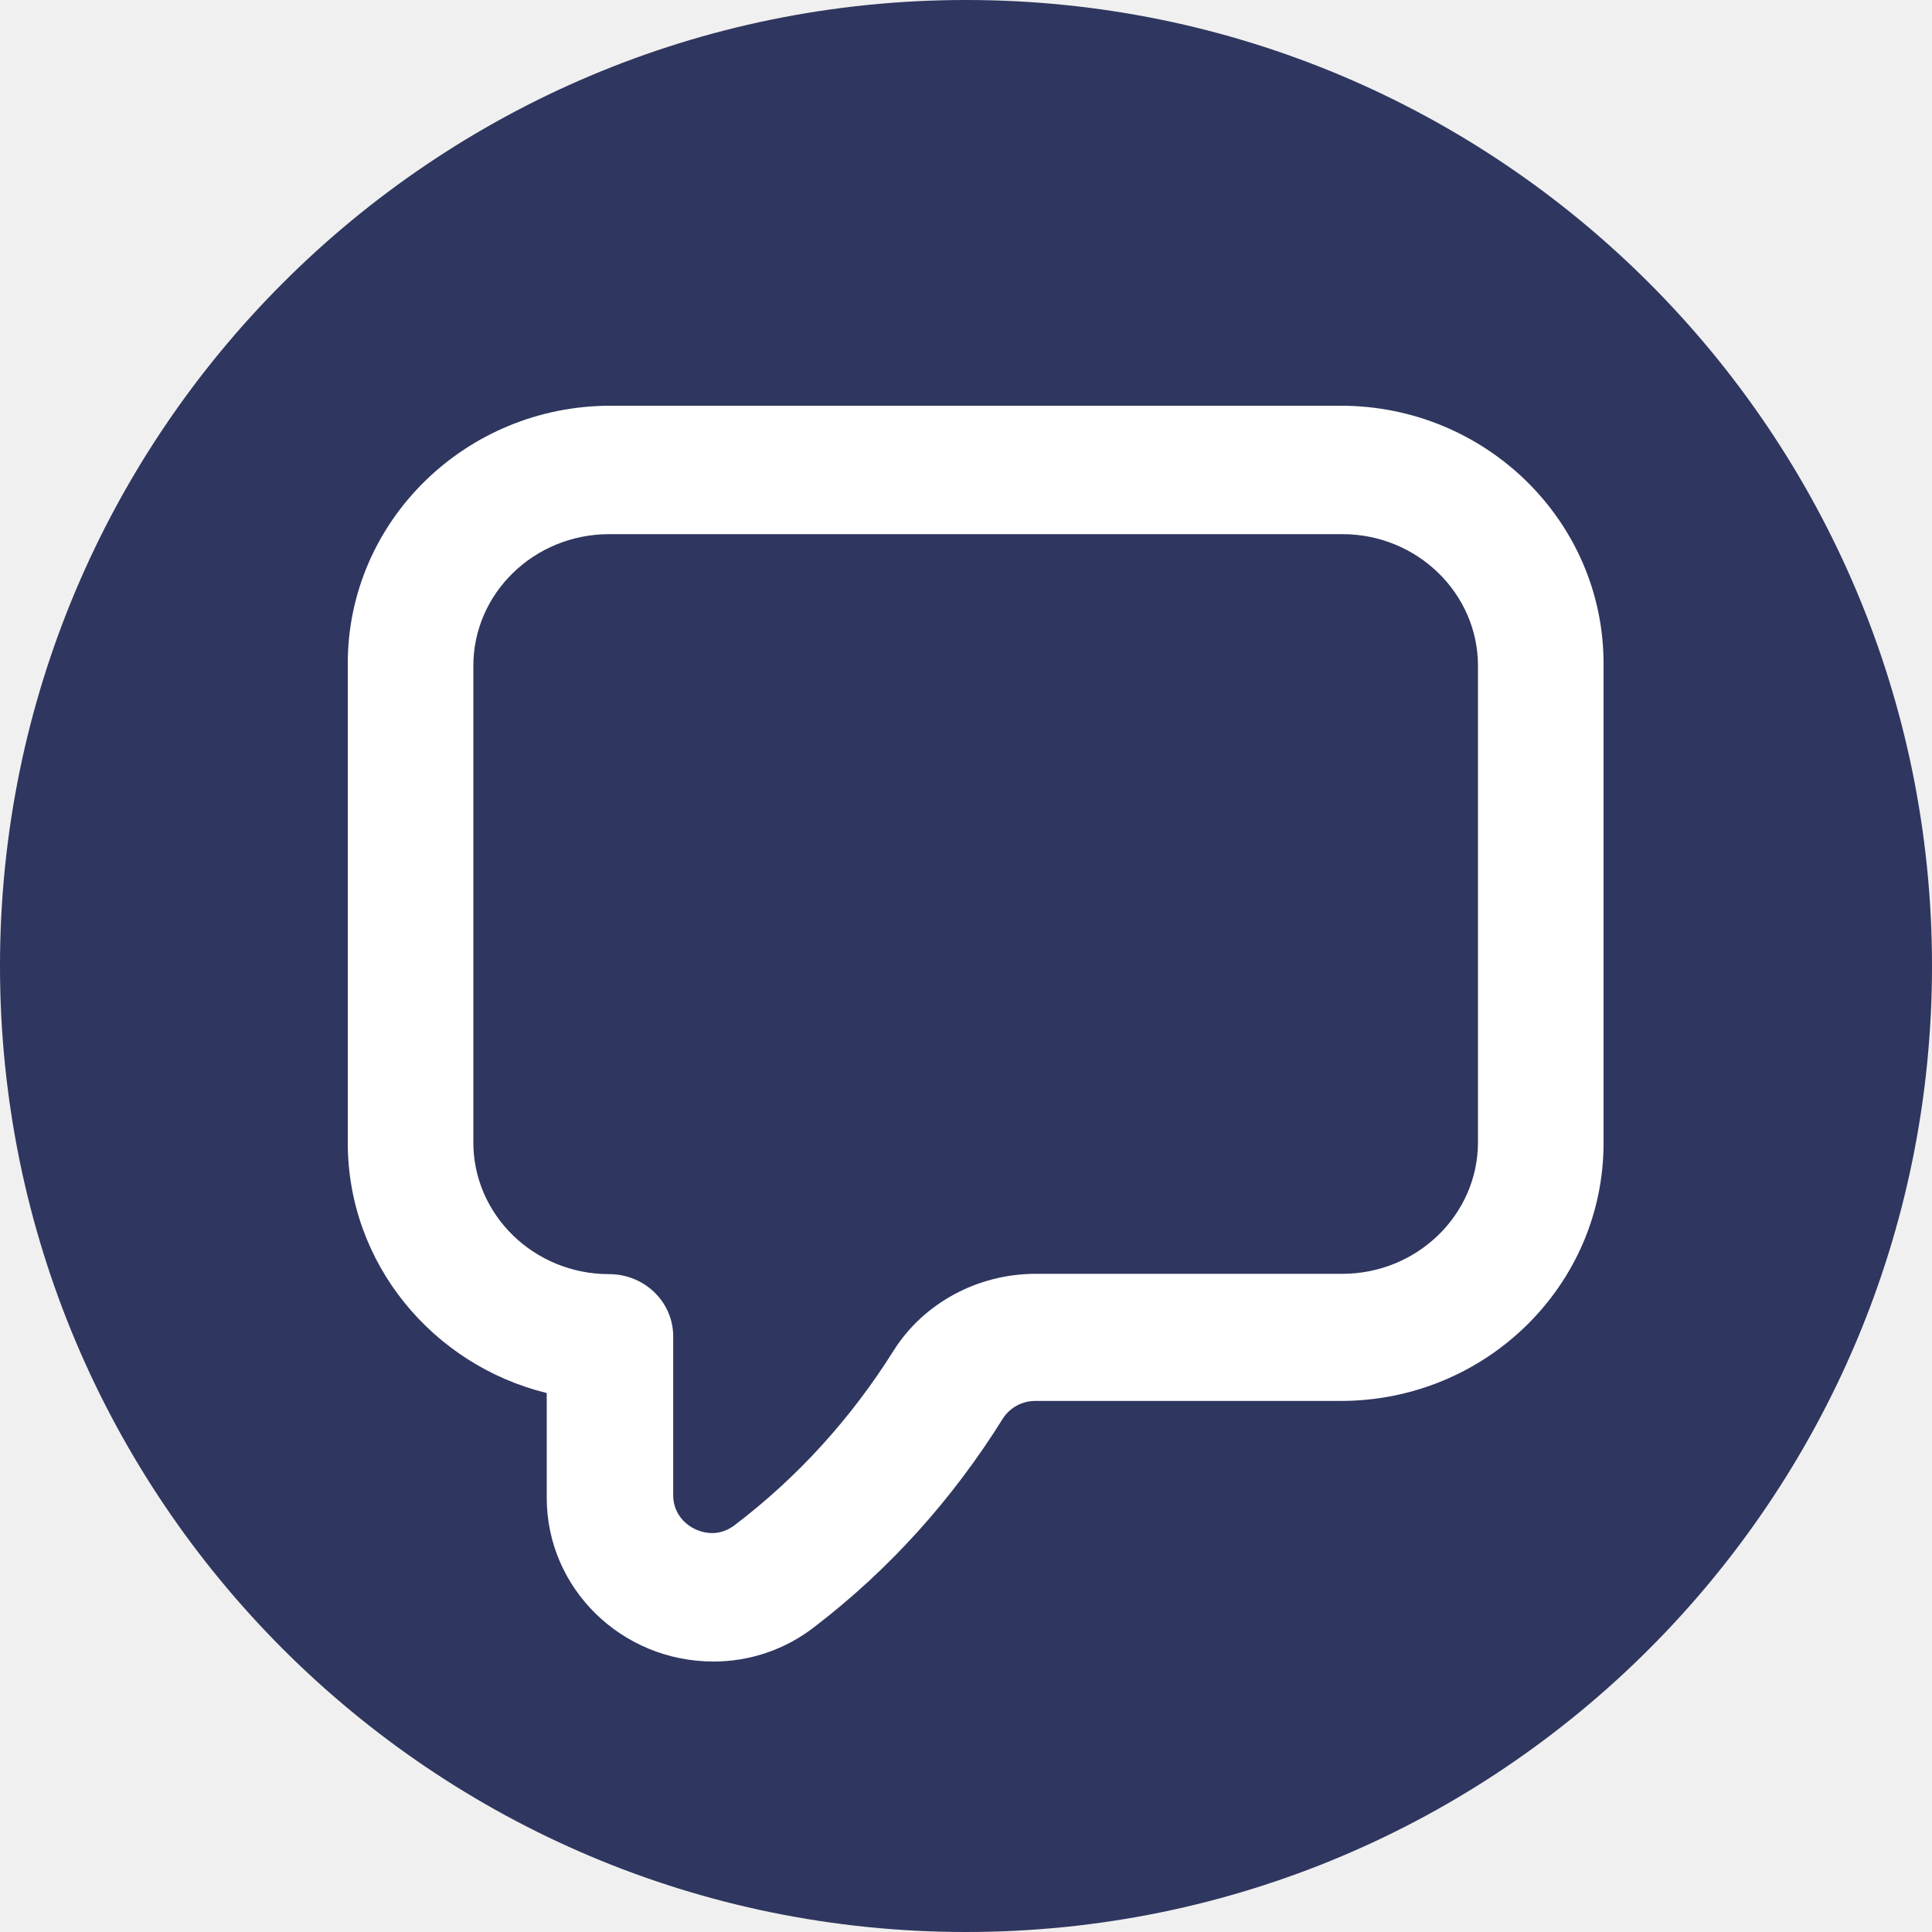
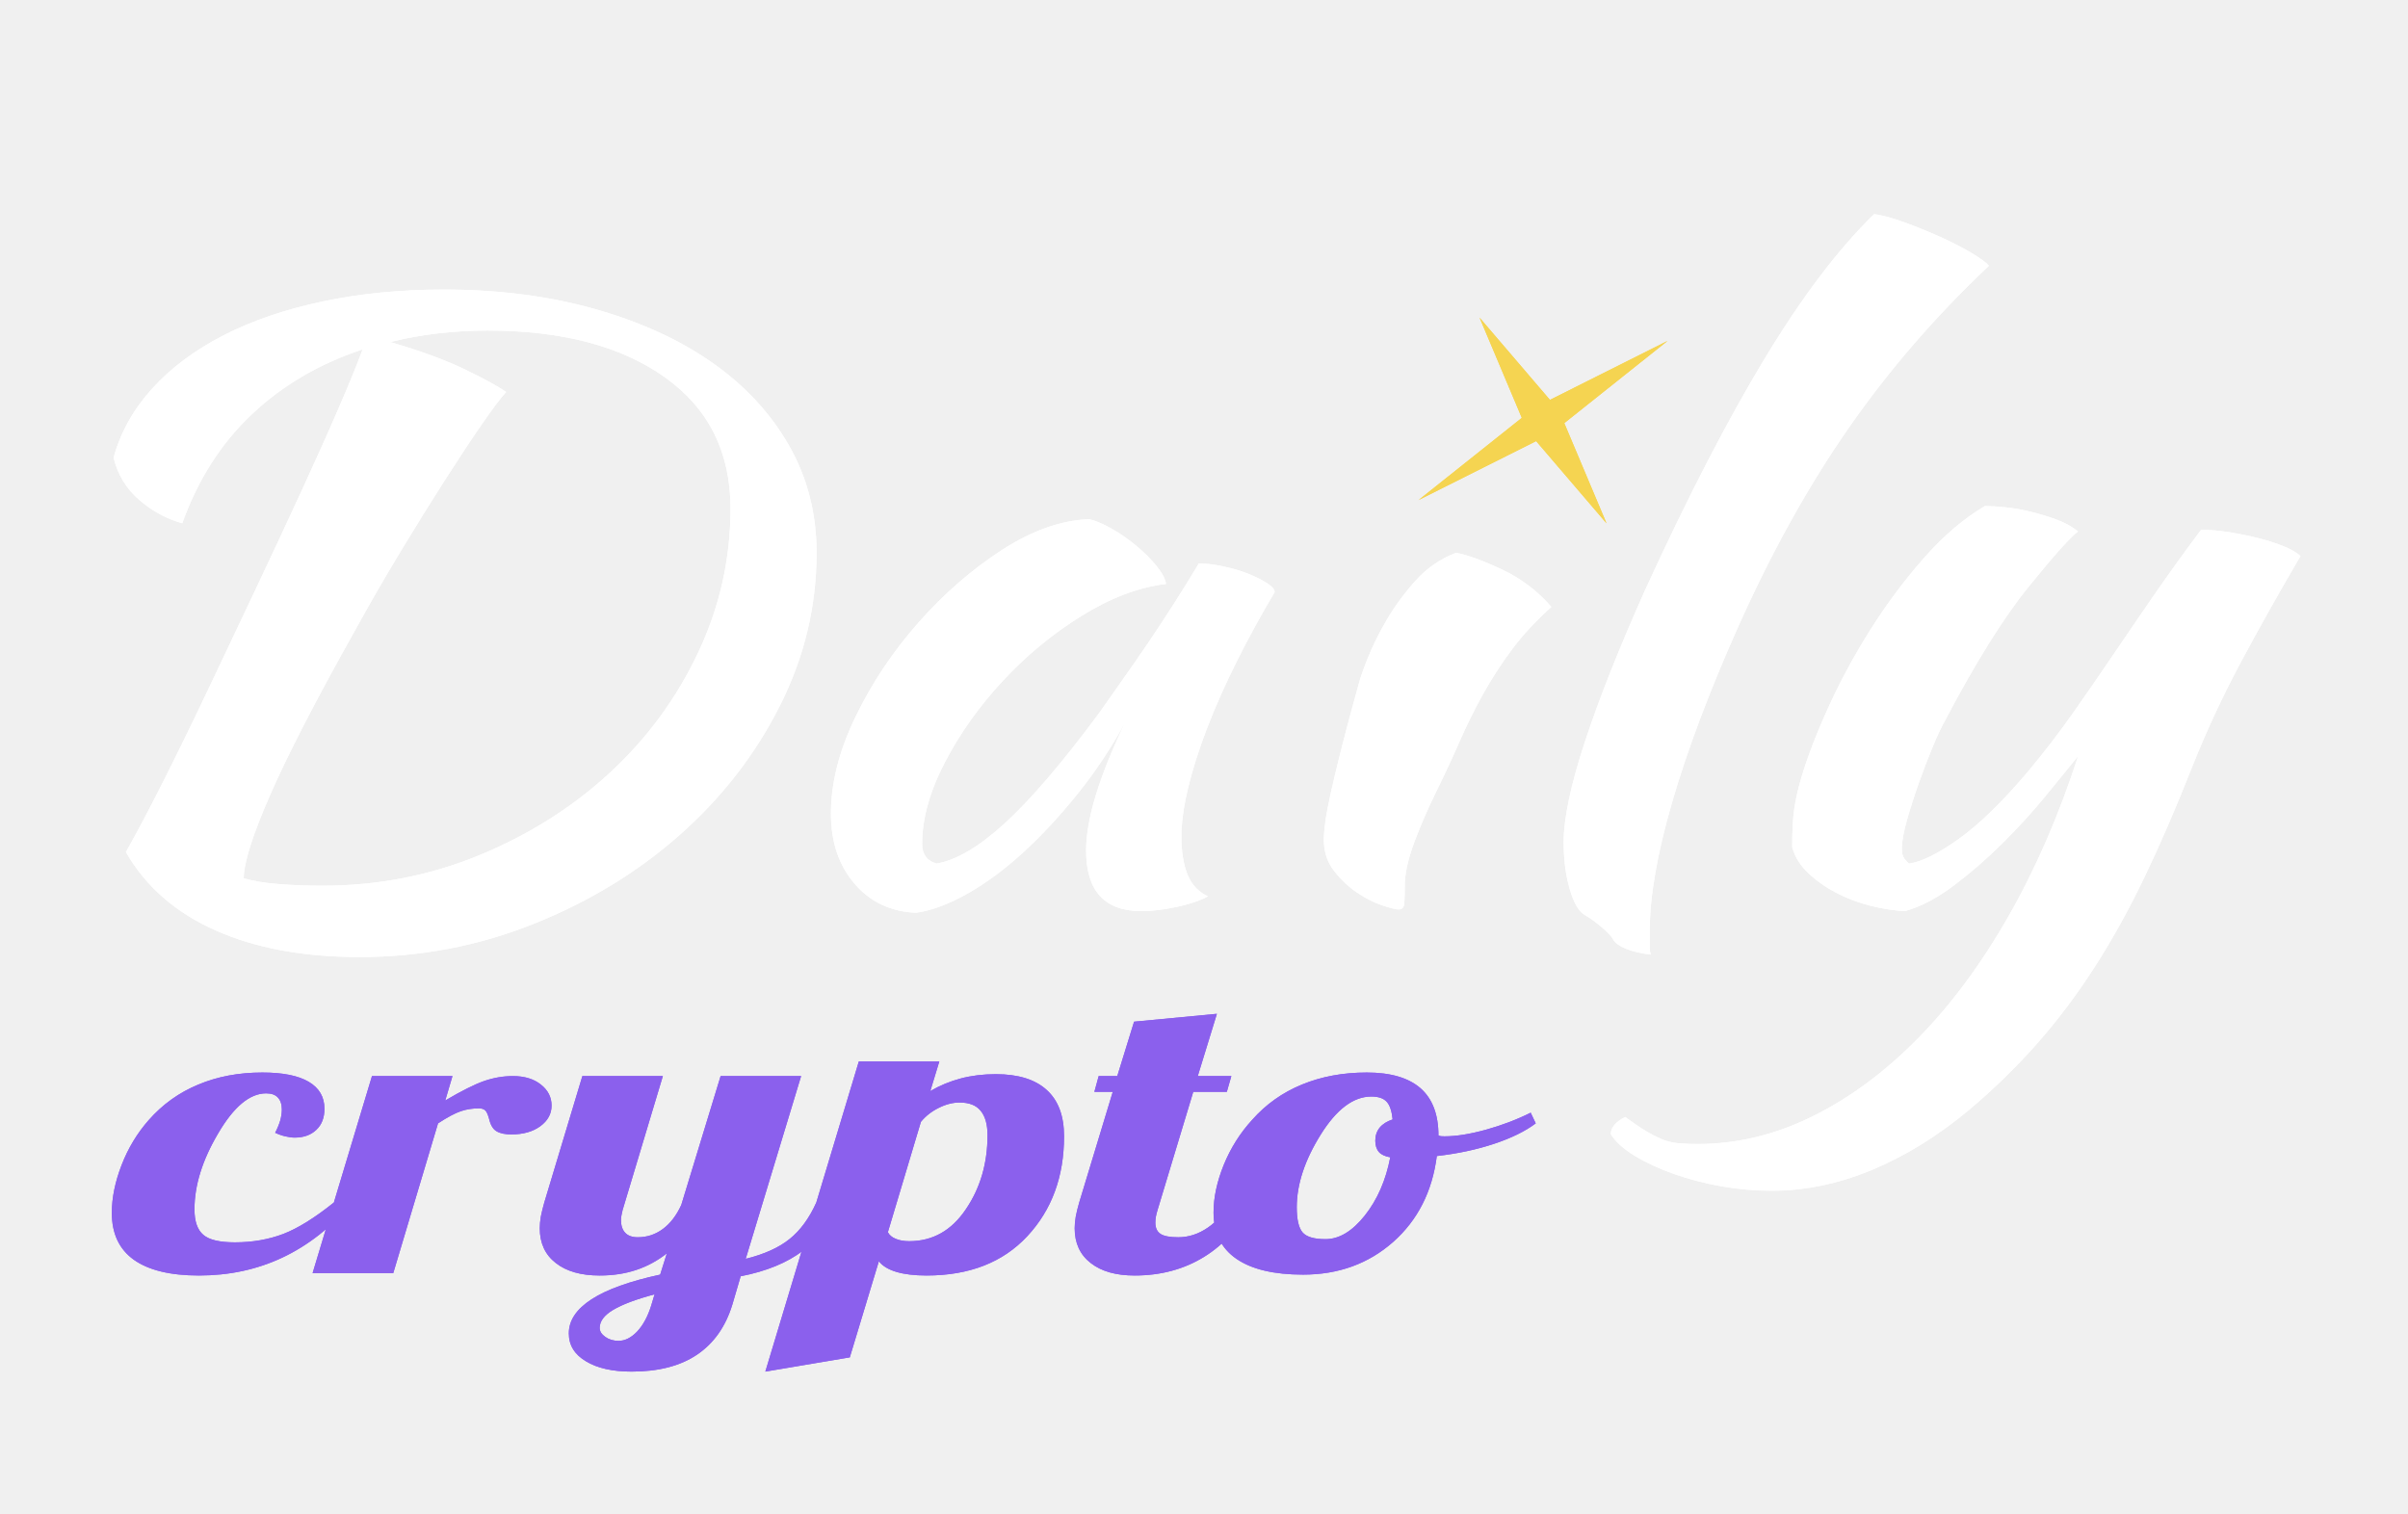
- <svg xmlns="http://www.w3.org/2000/svg" viewBox="0 0 100 100">
-   <rect fill="#2f365f" width="100" height="100" rx="50" />
-   <path fill="#ffffff" d="M36.929 86c-4.764 0-8.63-3.793-8.63-8.467v-5.43C22.395 70.655 18 65.398 18 59.15V34.346C18 26.981 24.096 21 31.603 21h37.794C76.904 21 83 26.98 83 34.346v24.82c0 7.366-6.096 13.346-13.603 13.346h-15.8a2 2 0 00-1.67.881c-2.614 4.203-5.902 7.854-9.769 10.813A8.473 8.473 0 0136.928 86zm-5.403-58.352c-3.868 0-7.026 3.05-7.026 6.819V59.13c0 3.754 3.142 6.819 7.026 6.819 1.836 0 3.319 1.439 3.319 3.222v8.226c0 1.205 1.048 1.955 2.014 1.955.42 0 .806-.14 1.16-.406 3.255-2.471 6.027-5.521 8.235-9.04 1.547-2.455 4.35-3.973 7.348-3.973h15.872c3.868 0 7.026-3.05 7.026-6.818V34.467c0-3.754-3.142-6.82-7.026-6.82H31.525z" />
+ <svg xmlns="http://www.w3.org/2000/svg" width="" viewBox="0 0 323 203" fill="none">
+   <path d="M43.52 148.737C43.52 149.942 43.157 150.886 42.429 151.568C41.702 152.261 40.734 152.608 39.523 152.608C39.138 152.608 38.718 152.551 38.264 152.438C37.812 152.335 37.36 152.176 36.908 151.96C37.199 151.403 37.425 150.858 37.586 150.323C37.732 149.8 37.804 149.306 37.804 148.84C37.804 148.146 37.627 147.612 37.272 147.237C36.933 146.862 36.408 146.674 35.698 146.674C33.503 146.674 31.357 148.465 29.26 152.045C27.144 155.626 26.086 159.02 26.086 162.225C26.086 163.839 26.482 164.982 27.275 165.653C28.048 166.323 29.46 166.659 31.512 166.659C33.851 166.659 36.014 166.283 38 165.533C39.968 164.772 42.227 163.368 44.777 161.321L47.343 161.321C44.438 164.641 41.283 167.102 37.877 168.705C34.473 170.308 30.744 171.109 26.692 171.109C22.85 171.109 19.937 170.404 17.951 168.995C15.984 167.585 15 165.488 15 162.703C15 160.691 15.435 158.559 16.305 156.308C17.177 154.046 18.387 152.034 19.937 150.272C21.793 148.158 24.012 146.566 26.595 145.498C29.161 144.418 32.027 143.878 35.192 143.878C37.934 143.878 40.008 144.293 41.412 145.123C42.818 145.952 43.52 147.157 43.52 148.737ZM58.756 150.698L52.752 170.785L41.93 170.785L49.895 144.355L60.693 144.355L59.725 147.629C61.922 146.333 63.657 145.464 64.93 145.02C66.205 144.577 67.497 144.355 68.804 144.355C70.353 144.355 71.604 144.736 72.557 145.498C73.509 146.248 73.985 147.186 73.985 148.311C73.985 149.414 73.485 150.335 72.484 151.074C71.483 151.812 70.184 152.182 68.586 152.182C67.731 152.182 67.07 152.04 66.603 151.756C66.117 151.471 65.778 150.892 65.584 150.016C65.422 149.448 65.245 149.084 65.051 148.925C64.858 148.766 64.583 148.686 64.228 148.686C63.373 148.686 62.574 148.811 61.831 149.061C61.073 149.312 60.048 149.857 58.756 150.698ZM85.548 165.977C86.791 165.977 87.913 165.607 88.913 164.868C89.914 164.129 90.737 163.055 91.383 161.645L96.661 144.355L107.459 144.355L100.026 168.875C102.53 168.25 104.491 167.363 105.91 166.215C107.346 165.067 108.541 163.436 109.493 161.321L112.643 161.321C111.479 164.004 109.84 166.153 107.725 167.767C105.595 169.393 102.803 170.541 99.351 171.211L98.235 175.014C97.331 177.969 95.75 180.209 93.492 181.732C91.247 183.244 88.324 184 84.725 184C82.159 184 80.117 183.54 78.6 182.619C77.066 181.709 76.3 180.459 76.3 178.867C76.3 177.14 77.317 175.616 79.35 174.298C81.386 172.979 84.452 171.876 88.55 170.99L89.446 168.142C88.187 169.131 86.823 169.87 85.355 170.359C83.87 170.859 82.231 171.109 80.44 171.109C77.938 171.109 75.978 170.552 74.559 169.438C73.121 168.324 72.402 166.767 72.402 164.766C72.402 164.3 72.45 163.777 72.547 163.197C72.662 162.617 72.815 161.992 73.007 161.321L78.115 144.355L88.913 144.355L83.514 162.328C83.466 162.544 83.418 162.765 83.369 162.993C83.321 163.22 83.297 163.442 83.297 163.658C83.297 164.396 83.482 164.965 83.853 165.363C84.225 165.772 84.79 165.977 85.548 165.977ZM87.34 175.167L87.8 173.633C85.298 174.303 83.442 175.002 82.231 175.73C81.037 176.446 80.44 177.248 80.44 178.134C80.44 178.589 80.691 178.993 81.193 179.345C81.691 179.697 82.288 179.874 82.982 179.874C83.837 179.874 84.669 179.453 85.476 178.612C86.266 177.759 86.888 176.611 87.34 175.167ZM123.528 150.494L119.097 165.294C119.291 165.681 119.638 165.977 120.138 166.181C120.639 166.397 121.244 166.505 121.954 166.505C125.102 166.505 127.635 165.079 129.554 162.225C131.492 159.372 132.462 156.058 132.462 152.284C132.462 150.84 132.154 149.749 131.539 149.01C130.944 148.271 130 147.902 128.709 147.902C127.805 147.902 126.877 148.141 125.925 148.618C124.972 149.084 124.174 149.709 123.528 150.494ZM117.887 169.199L113.989 182.09L102.658 184L115.199 142.394L125.997 142.394L124.787 146.367C126.046 145.628 127.402 145.066 128.854 144.679C130.307 144.293 131.88 144.099 133.573 144.099C136.577 144.099 138.853 144.804 140.4 146.214C141.952 147.612 142.727 149.687 142.727 152.438C142.727 157.837 141.088 162.299 137.81 165.823C134.535 169.347 130.024 171.109 124.278 171.109C122.681 171.109 121.341 170.95 120.259 170.632C119.178 170.313 118.387 169.836 117.887 169.199ZM146.795 146.47L147.373 144.355L149.867 144.355L152.119 137.057L163.231 136L160.665 144.355L165.168 144.355L164.563 146.47L160.06 146.47L155.268 162.328C155.17 162.646 155.097 162.936 155.048 163.197C155 163.459 154.975 163.731 154.975 164.016C154.975 164.72 155.21 165.226 155.678 165.533C156.146 165.829 156.937 165.977 158.05 165.977C159.438 165.977 160.762 165.545 162.021 164.681C163.281 163.817 164.21 162.697 164.805 161.321L167.953 161.321C166.356 164.527 164.202 166.96 161.491 168.62C158.794 170.279 155.694 171.109 152.191 171.109C149.691 171.109 147.73 170.552 146.308 169.438C144.871 168.324 144.153 166.767 144.153 164.766C144.153 164.3 144.202 163.777 144.298 163.197C144.411 162.617 144.565 161.992 144.758 161.321L149.262 146.47L146.795 146.47ZM162.781 162.652C162.781 160.639 163.241 158.502 164.161 156.24C165.083 153.989 166.351 151.983 167.965 150.221C169.805 148.141 172.024 146.566 174.623 145.498C177.236 144.418 180.141 143.878 183.339 143.878C186.533 143.878 188.937 144.583 190.551 145.992C192.151 147.402 192.95 149.516 192.95 152.335C193.046 152.369 193.159 152.398 193.289 152.421C193.402 152.432 193.563 152.438 193.771 152.438C195.321 152.438 197.169 152.142 199.318 151.551C201.479 150.948 203.48 150.187 205.32 149.266L206 150.698C204.596 151.756 202.731 152.671 200.405 153.444C198.082 154.217 195.524 154.762 192.73 155.081C192.118 159.844 190.166 163.686 186.873 166.607C183.563 169.529 179.536 170.99 174.792 170.99C170.884 170.99 167.906 170.285 165.856 168.875C163.806 167.466 162.781 165.391 162.781 162.652ZM183.944 147.101C181.537 147.101 179.269 148.811 177.138 152.233C175.008 155.655 173.942 158.894 173.942 161.952C173.942 163.612 174.209 164.743 174.741 165.346C175.274 165.937 176.291 166.232 177.792 166.232C179.632 166.232 181.391 165.175 183.07 163.061C184.75 160.946 185.888 158.343 186.484 155.251C185.79 155.137 185.281 154.899 184.958 154.535C184.637 154.16 184.476 153.654 184.476 153.017C184.476 152.347 184.67 151.767 185.058 151.278C185.461 150.789 186.042 150.42 186.801 150.17C186.688 149.044 186.421 148.254 186.002 147.8C185.581 147.334 184.895 147.101 183.944 147.101Z" fill="#8B60ED" />
+   <path d="M16.886 114.306C18.261 111.886 19.91 108.769 21.834 104.956C23.759 101.142 25.775 97.017 27.883 92.58C29.99 88.144 32.144 83.597 34.343 78.94C36.543 74.283 38.605 69.865 40.529 65.684C42.453 61.504 44.126 57.764 45.546 54.464C46.967 51.164 47.998 48.634 48.639 46.874C42.866 48.781 37.917 51.677 33.794 55.564C29.67 59.451 26.554 64.328 24.446 70.195C22.338 69.608 20.414 68.563 18.673 67.06C16.932 65.556 15.786 63.668 15.236 61.394C16.153 58.021 17.871 54.941 20.391 52.154C22.911 49.367 26.096 46.984 29.945 45.004C33.794 43.024 38.238 41.502 43.278 40.439C48.318 39.375 53.725 38.844 59.499 38.844C66.83 38.844 73.565 39.705 79.705 41.429C85.845 43.152 91.114 45.554 95.513 48.634C99.912 51.714 103.348 55.418 105.823 59.744C108.297 64.071 109.534 68.875 109.534 74.155C109.534 81.342 107.885 88.199 104.586 94.725C101.286 101.252 96.819 107.009 91.183 111.996C85.547 116.983 79.018 120.961 71.595 123.931C64.172 126.901 56.383 128.387 48.227 128.387C40.712 128.387 34.275 127.195 28.914 124.811C23.553 122.428 19.543 118.926 16.886 114.306ZM65.409 44.344C60.827 44.344 56.474 44.857 52.351 45.884C56.383 47.057 59.728 48.286 62.385 49.569C65.043 50.852 66.876 51.861 67.884 52.594C67.15 53.401 66.074 54.831 64.653 56.884C63.233 58.938 61.583 61.431 59.705 64.365C57.826 67.298 55.833 70.506 53.725 73.99C51.617 77.473 49.556 81.048 47.539 84.715C42.316 94.029 38.536 101.362 36.199 106.716C33.862 112.069 32.694 115.773 32.694 117.826C33.977 118.193 35.535 118.45 37.367 118.596C39.2 118.743 41.17 118.816 43.278 118.816C50.701 118.816 57.734 117.441 64.378 114.691C71.022 111.941 76.841 108.256 81.836 103.636C86.83 99.016 90.771 93.644 93.657 87.52C96.544 81.397 97.987 74.962 97.987 68.215C97.987 60.661 95.055 54.794 89.19 50.614C83.325 46.434 75.398 44.344 65.409 44.344ZM160.807 75.585C161.723 75.585 162.8 75.713 164.037 75.97C165.274 76.227 166.397 76.556 167.405 76.96C168.413 77.363 169.261 77.785 169.948 78.225C170.635 78.665 170.979 79.068 170.979 79.435C169.146 82.515 167.451 85.614 165.893 88.73C164.335 91.847 163.006 94.835 161.907 97.695C160.807 100.556 159.959 103.232 159.363 105.726C158.768 108.219 158.47 110.383 158.47 112.216C158.47 114.269 158.745 115.974 159.295 117.331C159.845 118.688 160.761 119.66 162.044 120.246C160.944 120.833 159.524 121.31 157.783 121.676C156.042 122.043 154.484 122.226 153.109 122.226C148.16 122.226 145.686 119.513 145.686 114.086C145.686 109.906 147.427 104.186 150.91 96.925C149.077 100.299 146.969 103.471 144.587 106.441C142.204 109.411 139.775 112.033 137.301 114.306C134.827 116.579 132.33 118.431 129.81 119.861C127.289 121.291 124.975 122.153 122.868 122.446C119.477 122.3 116.728 120.998 114.62 118.541C112.512 116.084 111.459 112.949 111.459 109.136C111.459 105.029 112.558 100.702 114.758 96.156C116.957 91.609 119.775 87.392 123.211 83.505C126.648 79.618 130.382 76.373 134.414 73.77C138.447 71.166 142.341 69.791 146.099 69.645C147.015 69.865 148.046 70.305 149.191 70.965C150.337 71.625 151.437 72.395 152.49 73.275C153.544 74.155 154.438 75.053 155.171 75.97C155.904 76.887 156.316 77.675 156.408 78.335C152.742 78.775 148.962 80.205 145.068 82.625C141.173 85.045 137.645 87.96 134.483 91.37C131.322 94.781 128.733 98.429 126.717 102.316C124.701 106.202 123.693 109.833 123.693 113.206C123.693 114.599 124.334 115.479 125.617 115.846C128.275 115.406 131.344 113.591 134.827 110.401C138.309 107.211 142.525 102.279 147.473 95.606C148.39 94.285 149.421 92.819 150.566 91.205C151.712 89.592 152.88 87.905 154.071 86.145C155.263 84.385 156.431 82.607 157.577 80.81C158.722 79.013 159.799 77.272 160.807 75.585ZM177.577 112.656C177.577 111.996 177.646 111.171 177.783 110.181C177.921 109.191 178.173 107.871 178.539 106.221C178.906 104.571 179.387 102.572 179.983 100.226C180.578 97.879 181.334 95.055 182.251 91.755C182.434 91.022 182.846 89.849 183.488 88.235C184.129 86.622 184.977 84.917 186.031 83.12C187.085 81.323 188.368 79.582 189.88 77.895C191.392 76.208 193.202 74.962 195.309 74.155C196.867 74.448 198.929 75.2 201.495 76.41C204.061 77.62 206.26 79.288 208.093 81.415C205.985 83.322 204.221 85.228 202.801 87.135C201.381 89.042 200.098 91.022 198.952 93.075C197.807 95.129 196.753 97.255 195.79 99.456C194.828 101.656 193.751 103.966 192.56 106.386C191.552 108.439 190.636 110.548 189.811 112.711C188.986 114.874 188.528 116.763 188.436 118.376C188.436 119.696 188.413 120.631 188.368 121.181C188.322 121.731 188.07 122.006 187.612 122.006C187.245 122.006 186.512 121.823 185.412 121.456C184.313 121.09 183.19 120.521 182.044 119.751C180.899 118.981 179.868 118.01 178.952 116.836C178.035 115.663 177.577 114.269 177.577 112.656ZM209.743 112.986C209.743 109.759 210.705 105.231 212.629 99.401C214.554 93.57 217.257 86.769 220.74 78.995C226.421 66.601 231.759 56.279 236.754 48.029C241.748 39.779 246.628 33.343 251.393 28.723C252.493 28.87 253.845 29.237 255.448 29.823C257.052 30.41 258.633 31.052 260.191 31.748C261.749 32.445 263.146 33.16 264.383 33.894C265.62 34.627 266.422 35.214 266.789 35.654C259.641 42.401 253.363 49.661 247.957 57.434C242.55 65.208 237.601 74.118 233.111 84.165C229.262 92.819 226.33 100.611 224.313 107.541C222.297 114.471 221.289 120.246 221.289 124.866C221.289 126.113 221.289 126.883 221.289 127.176C221.289 127.47 221.335 127.763 221.427 128.056C220.144 127.91 219.044 127.653 218.128 127.286C217.211 126.92 216.616 126.48 216.341 125.966C216.158 125.6 215.653 125.068 214.829 124.371C214.004 123.675 213.271 123.143 212.629 122.776C211.805 122.336 211.117 121.181 210.567 119.311C210.018 117.441 209.743 115.333 209.743 112.986ZM294.006 102.976C291.898 108.329 289.79 113.206 287.683 117.606C285.575 122.006 283.33 126.058 280.947 129.762C278.564 133.465 275.999 136.875 273.249 139.992C270.5 143.109 267.476 146.06 264.177 148.847C259.962 152.367 255.609 155.062 251.118 156.932C246.628 158.802 242.138 159.737 237.647 159.737C235.356 159.737 233.088 159.536 230.843 159.132C228.598 158.729 226.49 158.179 224.52 157.482C222.549 156.786 220.808 155.979 219.296 155.062C217.784 154.146 216.707 153.174 216.066 152.147C216.066 151.267 216.707 150.497 217.99 149.837C219.09 150.644 220.006 151.267 220.74 151.707C221.473 152.147 222.183 152.514 222.87 152.807C223.557 153.101 224.291 153.284 225.07 153.357C225.848 153.431 226.742 153.467 227.75 153.467C232.973 153.467 238.082 152.239 243.077 149.782C248.071 147.325 252.791 143.842 257.235 139.332C261.68 134.822 265.735 129.358 269.4 122.941C273.066 116.524 276.182 109.356 278.748 101.436C277.556 102.902 276.09 104.699 274.349 106.826C272.608 108.953 270.683 111.061 268.576 113.151C266.468 115.241 264.292 117.129 262.046 118.816C259.801 120.503 257.625 121.64 255.517 122.226C254.051 122.153 252.516 121.915 250.912 121.511C249.308 121.108 247.796 120.54 246.376 119.806C244.955 119.073 243.695 118.193 242.596 117.166C241.496 116.139 240.763 114.966 240.396 113.646C240.396 111.519 240.488 109.814 240.671 108.531C240.855 107.248 241.175 105.836 241.633 104.296C242.458 101.509 243.673 98.356 245.276 94.835C246.88 91.315 248.759 87.85 250.912 84.44C253.066 81.03 255.448 77.84 258.06 74.87C260.672 71.9 263.398 69.571 266.239 67.885C266.972 67.885 267.888 67.94 268.988 68.05C270.088 68.16 271.233 68.361 272.425 68.655C273.616 68.948 274.761 69.296 275.861 69.7C276.961 70.103 277.923 70.635 278.748 71.295C277.74 72.028 275.54 74.485 272.15 78.665C268.759 82.845 265.002 88.859 260.878 96.706C260.42 97.512 259.87 98.686 259.228 100.226C258.587 101.766 257.968 103.379 257.373 105.066C256.777 106.752 256.25 108.403 255.792 110.016C255.334 111.629 255.105 112.913 255.105 113.866C255.105 114.453 255.219 114.893 255.448 115.186C255.677 115.479 255.884 115.699 256.067 115.846C257.716 115.626 259.916 114.544 262.665 112.601C265.414 110.658 268.53 107.633 272.012 103.526C274.212 100.886 276.228 98.264 278.06 95.66C279.893 93.057 281.703 90.435 283.49 87.795C285.277 85.155 287.133 82.442 289.057 79.655C290.982 76.868 293.044 74.008 295.243 71.075C296.434 71.075 297.717 71.185 299.092 71.405C300.467 71.625 301.795 71.9 303.078 72.23C304.361 72.56 305.484 72.926 306.446 73.33C307.408 73.733 308.118 74.155 308.577 74.595C305.736 79.435 303.078 84.165 300.604 88.785C298.13 93.405 295.93 98.136 294.006 102.976Z" fill="white" />
+   <path d="M215.493 70.207L209.106 55.049L198.462 42.609L204.85 57.769L215.493 70.207Z" fill="#F5D451" />
+   <path d="M190.278 67.084L208.062 58.167L223.677 45.733L205.892 54.651L190.278 67.084Z" fill="#F5D451" />
+   <path d="M43.52 148.737C43.52 149.942 43.157 150.886 42.429 151.568C41.702 152.261 40.734 152.608 39.523 152.608C39.138 152.608 38.718 152.551 38.264 152.438C37.812 152.335 37.36 152.176 36.908 151.96C37.199 151.403 37.425 150.858 37.586 150.323C37.732 149.8 37.804 149.306 37.804 148.84C37.804 148.146 37.627 147.612 37.272 147.237C36.933 146.862 36.408 146.674 35.698 146.674C33.503 146.674 31.357 148.465 29.26 152.045C27.144 155.626 26.086 159.02 26.086 162.225C26.086 163.839 26.482 164.982 27.275 165.653C28.048 166.323 29.46 166.659 31.512 166.659C33.851 166.659 36.014 166.283 38 165.533C39.968 164.772 42.227 163.368 44.777 161.321L47.343 161.321C44.438 164.641 41.283 167.102 37.877 168.705C34.473 170.308 30.744 171.109 26.692 171.109C22.85 171.109 19.937 170.404 17.951 168.995C15.984 167.585 15 165.488 15 162.703C15 160.691 15.435 158.559 16.305 156.308C17.177 154.046 18.387 152.034 19.937 150.272C21.793 148.158 24.012 146.566 26.595 145.498C29.161 144.418 32.027 143.878 35.192 143.878C37.934 143.878 40.008 144.293 41.412 145.123C42.818 145.952 43.52 147.157 43.52 148.737ZM58.756 150.698L52.752 170.785L41.93 170.785L49.895 144.355L60.693 144.355L59.725 147.629C61.922 146.333 63.657 145.464 64.93 145.02C66.205 144.577 67.497 144.355 68.804 144.355C70.353 144.355 71.604 144.736 72.557 145.498C73.509 146.248 73.985 147.186 73.985 148.311C73.985 149.414 73.485 150.335 72.484 151.074C71.483 151.812 70.184 152.182 68.586 152.182C67.731 152.182 67.07 152.04 66.603 151.756C66.117 151.471 65.778 150.892 65.584 150.016C65.422 149.448 65.245 149.084 65.051 148.925C64.858 148.766 64.583 148.686 64.228 148.686C63.373 148.686 62.574 148.811 61.831 149.061C61.073 149.312 60.048 149.857 58.756 150.698ZM85.548 165.977C86.791 165.977 87.913 165.607 88.913 164.868C89.914 164.129 90.737 163.055 91.383 161.645L96.661 144.355L107.459 144.355L100.026 168.875C102.53 168.25 104.491 167.363 105.91 166.215C107.346 165.067 108.541 163.436 109.493 161.321L112.643 161.321C111.479 164.004 109.84 166.153 107.725 167.767C105.595 169.393 102.803 170.541 99.351 171.211L98.235 175.014C97.331 177.969 95.75 180.209 93.492 181.732C91.247 183.244 88.324 184 84.725 184C82.159 184 80.117 183.54 78.6 182.619C77.066 181.709 76.3 180.459 76.3 178.867C76.3 177.14 77.317 175.616 79.35 174.298C81.386 172.979 84.452 171.876 88.55 170.99L89.446 168.142C88.187 169.131 86.823 169.87 85.355 170.359C83.87 170.859 82.231 171.109 80.44 171.109C77.938 171.109 75.978 170.552 74.559 169.438C73.121 168.324 72.402 166.767 72.402 164.766C72.402 164.3 72.45 163.777 72.547 163.197C72.662 162.617 72.815 161.992 73.007 161.321L78.115 144.355L88.913 144.355L83.514 162.328C83.466 162.544 83.418 162.765 83.369 162.993C83.321 163.22 83.297 163.442 83.297 163.658C83.297 164.396 83.482 164.965 83.853 165.363C84.225 165.772 84.79 165.977 85.548 165.977ZM87.34 175.167L87.8 173.633C85.298 174.303 83.442 175.002 82.231 175.73C81.037 176.446 80.44 177.248 80.44 178.134C80.44 178.589 80.691 178.993 81.193 179.345C81.691 179.697 82.288 179.874 82.982 179.874C83.837 179.874 84.669 179.453 85.476 178.612C86.266 177.759 86.888 176.611 87.34 175.167ZM123.528 150.494L119.097 165.294C119.291 165.681 119.638 165.977 120.138 166.181C120.639 166.397 121.244 166.505 121.954 166.505C125.102 166.505 127.635 165.079 129.554 162.225C131.492 159.372 132.462 156.058 132.462 152.284C132.462 150.84 132.154 149.749 131.539 149.01C130.944 148.271 130 147.902 128.709 147.902C127.805 147.902 126.877 148.141 125.925 148.618C124.972 149.084 124.174 149.709 123.528 150.494ZM117.887 169.199L113.989 182.09L102.658 184L115.199 142.394L125.997 142.394L124.787 146.367C126.046 145.628 127.402 145.066 128.854 144.679C130.307 144.293 131.88 144.099 133.573 144.099C136.577 144.099 138.853 144.804 140.4 146.214C141.952 147.612 142.727 149.687 142.727 152.438C142.727 157.837 141.088 162.299 137.81 165.823C134.535 169.347 130.024 171.109 124.278 171.109C122.681 171.109 121.341 170.95 120.259 170.632C119.178 170.313 118.387 169.836 117.887 169.199ZM146.795 146.47L147.373 144.355L149.867 144.355L152.119 137.057L163.231 136L160.665 144.355L165.168 144.355L164.563 146.47L160.06 146.47L155.268 162.328C155.17 162.646 155.097 162.936 155.048 163.197C155 163.459 154.975 163.731 154.975 164.016C154.975 164.72 155.21 165.226 155.678 165.533C156.146 165.829 156.937 165.977 158.05 165.977C159.438 165.977 160.762 165.545 162.021 164.681C163.281 163.817 164.21 162.697 164.805 161.321L167.953 161.321C166.356 164.527 164.202 166.96 161.491 168.62C158.794 170.279 155.694 171.109 152.191 171.109C149.691 171.109 147.73 170.552 146.308 169.438C144.871 168.324 144.153 166.767 144.153 164.766C144.153 164.3 144.202 163.777 144.298 163.197C144.411 162.617 144.565 161.992 144.758 161.321L149.262 146.47L146.795 146.47ZM162.781 162.652C162.781 160.639 163.241 158.502 164.161 156.24C165.083 153.989 166.351 151.983 167.965 150.221C169.805 148.141 172.024 146.566 174.623 145.498C177.236 144.418 180.141 143.878 183.339 143.878C186.533 143.878 188.937 144.583 190.551 145.992C192.151 147.402 192.95 149.516 192.95 152.335C193.046 152.369 193.159 152.398 193.289 152.421C193.402 152.432 193.563 152.438 193.771 152.438C195.321 152.438 197.169 152.142 199.318 151.551C201.479 150.948 203.48 150.187 205.32 149.266L206 150.698C204.596 151.756 202.731 152.671 200.405 153.444C198.082 154.217 195.524 154.762 192.73 155.081C192.118 159.844 190.166 163.686 186.873 166.607C183.563 169.529 179.536 170.99 174.792 170.99C170.884 170.99 167.906 170.285 165.856 168.875C163.806 167.466 162.781 165.391 162.781 162.652ZM183.944 147.101C181.537 147.101 179.269 148.811 177.138 152.233C175.008 155.655 173.942 158.894 173.942 161.952C173.942 163.612 174.209 164.743 174.741 165.346C175.274 165.937 176.291 166.232 177.792 166.232C179.632 166.232 181.391 165.175 183.07 163.061C184.75 160.946 185.888 158.343 186.484 155.251C185.79 155.137 185.281 154.899 184.958 154.535C184.637 154.16 184.476 153.654 184.476 153.017C184.476 152.347 184.67 151.767 185.058 151.278C185.461 150.789 186.042 150.42 186.801 150.17C186.688 149.044 186.421 148.254 186.002 147.8C185.581 147.334 184.895 147.101 183.944 147.101Z" fill="#8B60ED" />
+   <path d="M16.886 114.306C18.261 111.886 19.91 108.769 21.834 104.956C23.759 101.142 25.775 97.017 27.883 92.58C29.99 88.144 32.144 83.597 34.343 78.94C36.543 74.283 38.605 69.865 40.529 65.684C42.453 61.504 44.126 57.764 45.546 54.464C46.967 51.164 47.998 48.634 48.639 46.874C42.866 48.781 37.917 51.677 33.794 55.564C29.67 59.451 26.554 64.328 24.446 70.195C22.338 69.608 20.414 68.563 18.673 67.06C16.932 65.556 15.786 63.668 15.236 61.394C16.153 58.021 17.871 54.941 20.391 52.154C22.911 49.367 26.096 46.984 29.945 45.004C33.794 43.024 38.238 41.502 43.278 40.439C48.318 39.375 53.725 38.844 59.499 38.844C66.83 38.844 73.565 39.705 79.705 41.429C85.845 43.152 91.114 45.554 95.513 48.634C99.912 51.714 103.348 55.418 105.823 59.744C108.297 64.071 109.534 68.875 109.534 74.155C109.534 81.342 107.885 88.199 104.586 94.725C101.286 101.252 96.819 107.009 91.183 111.996C85.547 116.983 79.018 120.961 71.595 123.931C64.172 126.901 56.383 128.387 48.227 128.387C40.712 128.387 34.275 127.195 28.914 124.811C23.553 122.428 19.543 118.926 16.886 114.306ZM65.409 44.344C60.827 44.344 56.474 44.857 52.351 45.884C56.383 47.057 59.728 48.286 62.385 49.569C65.043 50.852 66.876 51.861 67.884 52.594C67.15 53.401 66.074 54.831 64.653 56.884C63.233 58.938 61.583 61.431 59.705 64.365C57.826 67.298 55.833 70.506 53.725 73.99C51.617 77.473 49.556 81.048 47.539 84.715C42.316 94.029 38.536 101.362 36.199 106.716C33.862 112.069 32.694 115.773 32.694 117.826C33.977 118.193 35.535 118.45 37.367 118.596C39.2 118.743 41.17 118.816 43.278 118.816C50.701 118.816 57.734 117.441 64.378 114.691C71.022 111.941 76.841 108.256 81.836 103.636C86.83 99.016 90.771 93.644 93.657 87.52C96.544 81.397 97.987 74.962 97.987 68.215C97.987 60.661 95.055 54.794 89.19 50.614C83.325 46.434 75.398 44.344 65.409 44.344ZM160.807 75.585C161.723 75.585 162.8 75.713 164.037 75.97C165.274 76.227 166.397 76.556 167.405 76.96C168.413 77.363 169.261 77.785 169.948 78.225C170.635 78.665 170.979 79.068 170.979 79.435C169.146 82.515 167.451 85.614 165.893 88.73C164.335 91.847 163.006 94.835 161.907 97.695C160.807 100.556 159.959 103.232 159.363 105.726C158.768 108.219 158.47 110.383 158.47 112.216C158.47 114.269 158.745 115.974 159.295 117.331C159.845 118.688 160.761 119.66 162.044 120.246C160.944 120.833 159.524 121.31 157.783 121.676C156.042 122.043 154.484 122.226 153.109 122.226C148.16 122.226 145.686 119.513 145.686 114.086C145.686 109.906 147.427 104.186 150.91 96.925C149.077 100.299 146.969 103.471 144.587 106.441C142.204 109.411 139.775 112.033 137.301 114.306C134.827 116.579 132.33 118.431 129.81 119.861C127.289 121.291 124.975 122.153 122.868 122.446C119.477 122.3 116.728 120.998 114.62 118.541C112.512 116.084 111.459 112.949 111.459 109.136C111.459 105.029 112.558 100.702 114.758 96.156C116.957 91.609 119.775 87.392 123.211 83.505C126.648 79.618 130.382 76.373 134.414 73.77C138.447 71.166 142.341 69.791 146.099 69.645C147.015 69.865 148.046 70.305 149.191 70.965C150.337 71.625 151.437 72.395 152.49 73.275C153.544 74.155 154.438 75.053 155.171 75.97C155.904 76.887 156.316 77.675 156.408 78.335C152.742 78.775 148.962 80.205 145.068 82.625C141.173 85.045 137.645 87.96 134.483 91.37C131.322 94.781 128.733 98.429 126.717 102.316C124.701 106.202 123.693 109.833 123.693 113.206C123.693 114.599 124.334 115.479 125.617 115.846C128.275 115.406 131.344 113.591 134.827 110.401C138.309 107.211 142.525 102.279 147.473 95.606C148.39 94.285 149.421 92.819 150.566 91.205C151.712 89.592 152.88 87.905 154.071 86.145C155.263 84.385 156.431 82.607 157.577 80.81C158.722 79.013 159.799 77.272 160.807 75.585ZM177.577 112.656C177.577 111.996 177.646 111.171 177.783 110.181C177.921 109.191 178.173 107.871 178.539 106.221C178.906 104.571 179.387 102.572 179.983 100.226C180.578 97.879 181.334 95.055 182.251 91.755C182.434 91.022 182.846 89.849 183.488 88.235C184.129 86.622 184.977 84.917 186.031 83.12C187.085 81.323 188.368 79.582 189.88 77.895C191.392 76.208 193.202 74.962 195.309 74.155C196.867 74.448 198.929 75.2 201.495 76.41C204.061 77.62 206.26 79.288 208.093 81.415C205.985 83.322 204.221 85.228 202.801 87.135C201.381 89.042 200.098 91.022 198.952 93.075C197.807 95.129 196.753 97.255 195.79 99.456C194.828 101.656 193.751 103.966 192.56 106.386C191.552 108.439 190.636 110.548 189.811 112.711C188.986 114.874 188.528 116.763 188.436 118.376C188.436 119.696 188.413 120.631 188.368 121.181C188.322 121.731 188.07 122.006 187.612 122.006C187.245 122.006 186.512 121.823 185.412 121.456C184.313 121.09 183.19 120.521 182.044 119.751C180.899 118.981 179.868 118.01 178.952 116.836C178.035 115.663 177.577 114.269 177.577 112.656ZM209.743 112.986C209.743 109.759 210.705 105.231 212.629 99.401C214.554 93.57 217.257 86.769 220.74 78.995C226.421 66.601 231.759 56.279 236.754 48.029C241.748 39.779 246.628 33.343 251.393 28.723C252.493 28.87 253.845 29.237 255.448 29.823C257.052 30.41 258.633 31.052 260.191 31.748C261.749 32.445 263.146 33.16 264.383 33.894C265.62 34.627 266.422 35.214 266.789 35.654C259.641 42.401 253.363 49.661 247.957 57.434C242.55 65.208 237.601 74.118 233.111 84.165C229.262 92.819 226.33 100.611 224.313 107.541C222.297 114.471 221.289 120.246 221.289 124.866C221.289 126.113 221.289 126.883 221.289 127.176C221.289 127.47 221.335 127.763 221.427 128.056C220.144 127.91 219.044 127.653 218.128 127.286C217.211 126.92 216.616 126.48 216.341 125.966C216.158 125.6 215.653 125.068 214.829 124.371C214.004 123.675 213.271 123.143 212.629 122.776C211.805 122.336 211.117 121.181 210.567 119.311C210.018 117.441 209.743 115.333 209.743 112.986ZM294.006 102.976C291.898 108.329 289.79 113.206 287.683 117.606C285.575 122.006 283.33 126.058 280.947 129.762C278.564 133.465 275.999 136.875 273.249 139.992C270.5 143.109 267.476 146.06 264.177 148.847C259.962 152.367 255.609 155.062 251.118 156.932C246.628 158.802 242.138 159.737 237.647 159.737C235.356 159.737 233.088 159.536 230.843 159.132C228.598 158.729 226.49 158.179 224.52 157.482C222.549 156.786 220.808 155.979 219.296 155.062C217.784 154.146 216.707 153.174 216.066 152.147C216.066 151.267 216.707 150.497 217.99 149.837C219.09 150.644 220.006 151.267 220.74 151.707C221.473 152.147 222.183 152.514 222.87 152.807C223.557 153.101 224.291 153.284 225.07 153.357C225.848 153.431 226.742 153.467 227.75 153.467C232.973 153.467 238.082 152.239 243.077 149.782C248.071 147.325 252.791 143.842 257.235 139.332C261.68 134.822 265.735 129.358 269.4 122.941C273.066 116.524 276.182 109.356 278.748 101.436C277.556 102.902 276.09 104.699 274.349 106.826C272.608 108.953 270.683 111.061 268.576 113.151C266.468 115.241 264.292 117.129 262.046 118.816C259.801 120.503 257.625 121.64 255.517 122.226C254.051 122.153 252.516 121.915 250.912 121.511C249.308 121.108 247.796 120.54 246.376 119.806C244.955 119.073 243.695 118.193 242.596 117.166C241.496 116.139 240.763 114.966 240.396 113.646C240.396 111.519 240.488 109.814 240.671 108.531C240.855 107.248 241.175 105.836 241.633 104.296C242.458 101.509 243.673 98.356 245.276 94.835C246.88 91.315 248.759 87.85 250.912 84.44C253.066 81.03 255.448 77.84 258.06 74.87C260.672 71.9 263.398 69.571 266.239 67.885C266.972 67.885 267.888 67.94 268.988 68.05C270.088 68.16 271.233 68.361 272.425 68.655C273.616 68.948 274.761 69.296 275.861 69.7C276.961 70.103 277.923 70.635 278.748 71.295C277.74 72.028 275.54 74.485 272.15 78.665C268.759 82.845 265.002 88.859 260.878 96.706C260.42 97.512 259.87 98.686 259.228 100.226C258.587 101.766 257.968 103.379 257.373 105.066C256.777 106.752 256.25 108.403 255.792 110.016C255.334 111.629 255.105 112.913 255.105 113.866C255.105 114.453 255.219 114.893 255.448 115.186C255.677 115.479 255.884 115.699 256.067 115.846C257.716 115.626 259.916 114.544 262.665 112.601C265.414 110.658 268.53 107.633 272.012 103.526C274.212 100.886 276.228 98.264 278.06 95.66C279.893 93.057 281.703 90.435 283.49 87.795C285.277 85.155 287.133 82.442 289.057 79.655C290.982 76.868 293.044 74.008 295.243 71.075C296.434 71.075 297.717 71.185 299.092 71.405C300.467 71.625 301.795 71.9 303.078 72.23C304.361 72.56 305.484 72.926 306.446 73.33C307.408 73.733 308.118 74.155 308.577 74.595C305.736 79.435 303.078 84.165 300.604 88.785C298.13 93.405 295.93 98.136 294.006 102.976Z" fill="white" />
+   <path d="M215.493 70.207L209.106 55.049L198.462 42.609L204.85 57.769L215.493 70.207Z" fill="#F5D451" />
+   <path d="M190.278 67.084L208.062 58.167L223.677 45.733L205.892 54.651L190.278 67.084Z" fill="#F5D451" />
</svg>
